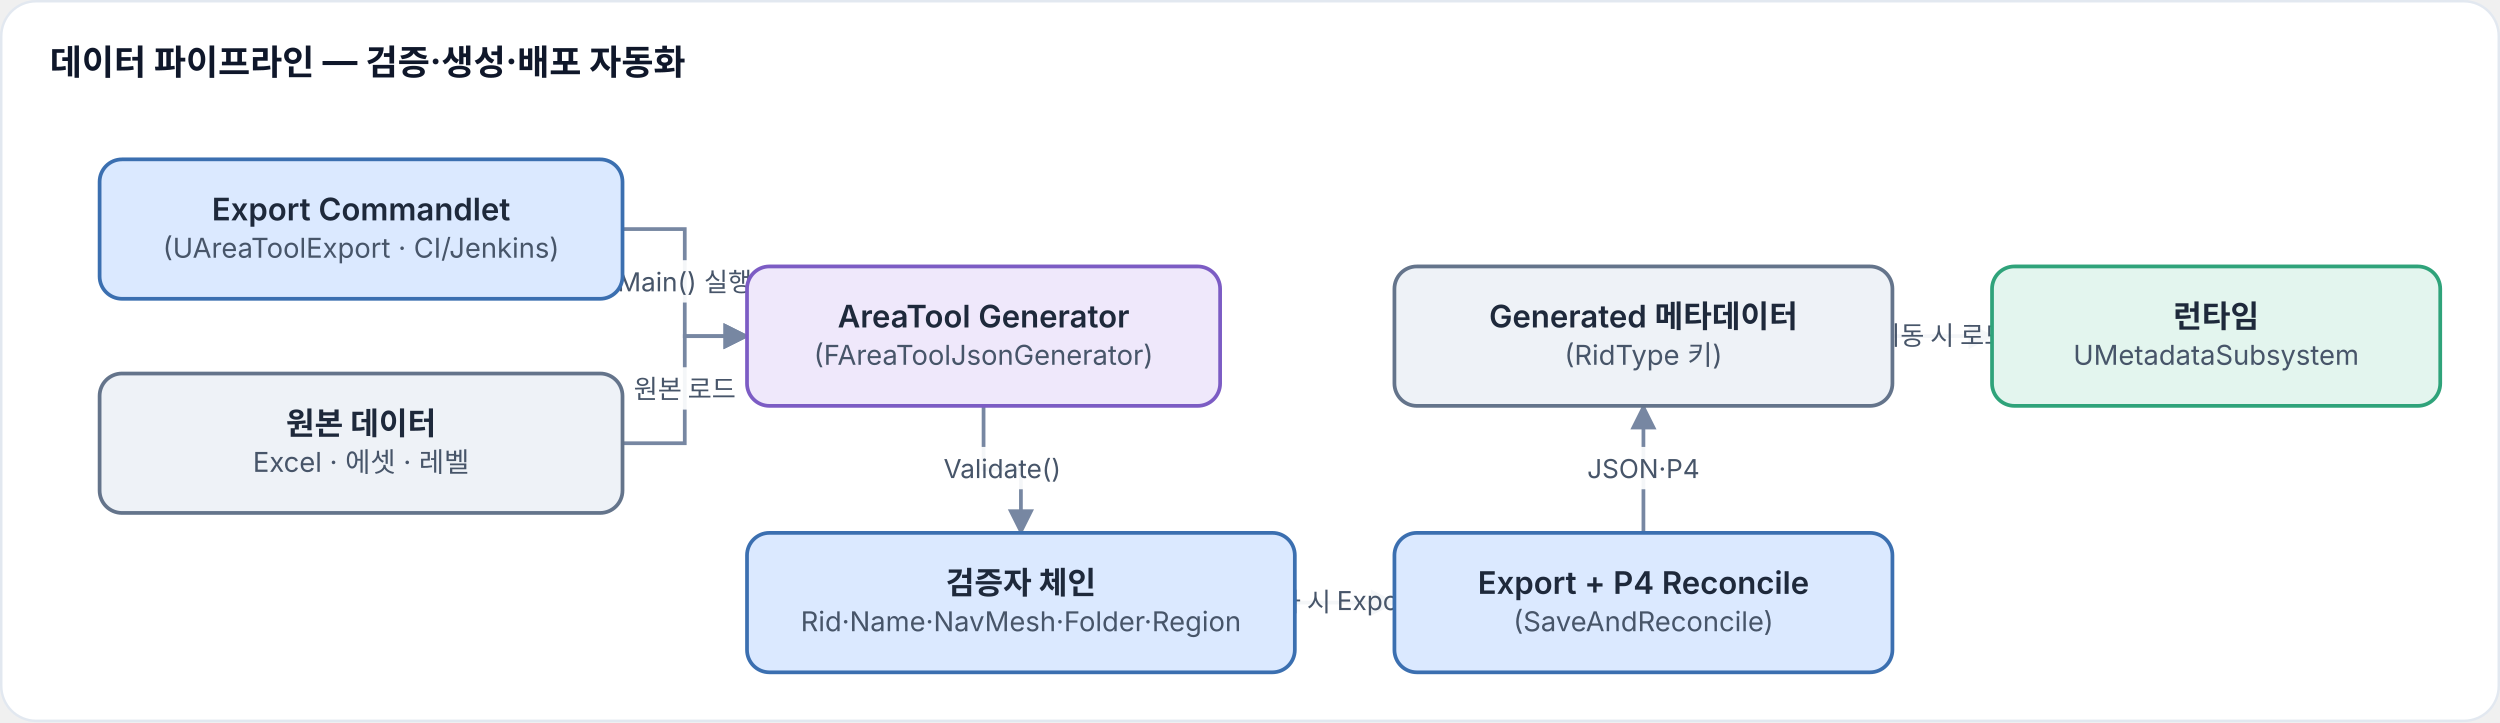
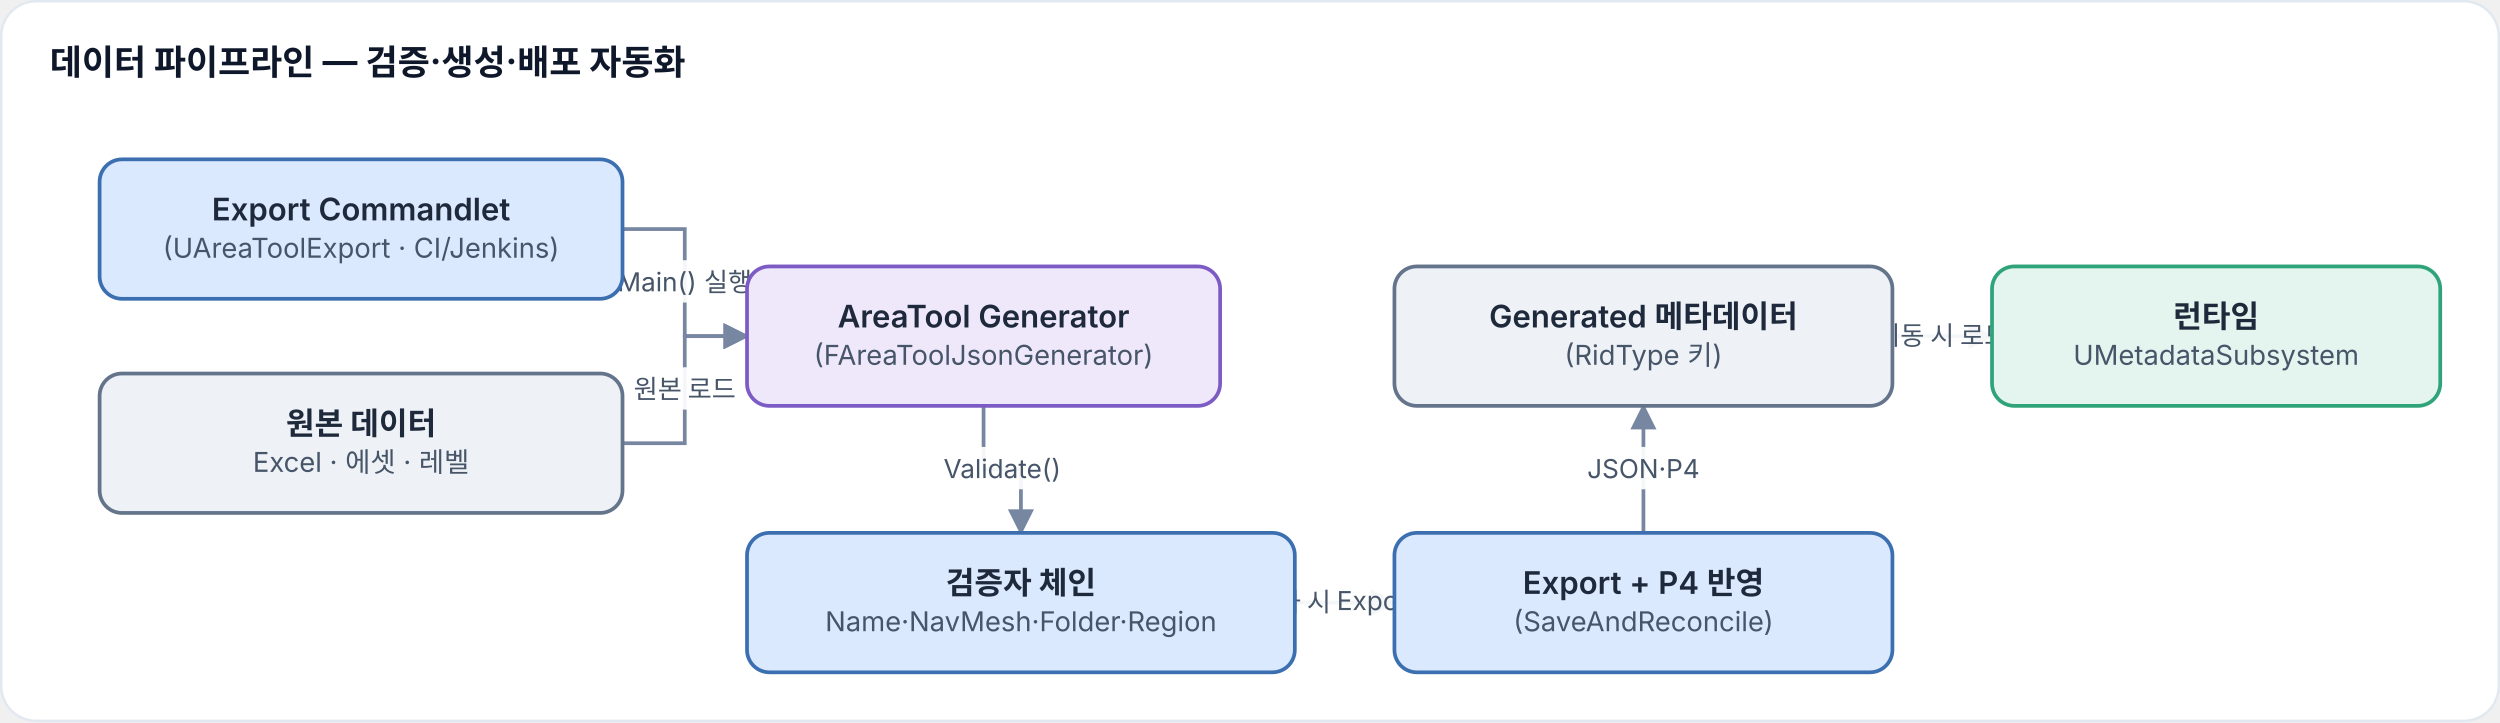
<svg xmlns="http://www.w3.org/2000/svg" viewBox="0 0 1004 290" width="1004" height="290" font-family="Inter, 'Malgun Gothic', sans-serif">
  <defs>
    <marker id="arrow" viewBox="0 0 10 10" refX="9" refY="5" markerWidth="7" markerHeight="7" orient="auto-start-reverse">
      <path d="M 0 0 L 10 5 L 0 10 z" fill="#7787a2" />
    </marker>
  </defs>
  <rect x="0.5" y="0.5" width="1003" height="289" rx="14" fill="#ffffff" stroke="#e2e8f0" />
  <text x="20" y="30" font-size="14" font-weight="700" fill="#0f172a">데이터 파이프라인 — 검증·생성·배포 자동화</text>
  <path d="M 250.0 92.0 L 275.0 92.0 L 275.0 135.0 L 300.0 135.0" fill="none" stroke="#7787a2" stroke-width="1.5" marker-end="url(#arrow)" />
  <rect x="241.3" y="104.5" width="67.4" height="17" rx="4" fill="#ffffff" opacity="0.92" />
  <text x="275.0" y="117.0" text-anchor="middle" font-size="10.5" fill="#475569">Main() 실행</text>
  <path d="M 250.0 178.0 L 275.0 178.0 L 275.0 135.0 L 300.0 135.0" fill="none" stroke="#7787a2" stroke-width="1.5" marker-end="url(#arrow)" />
  <rect x="254.5" y="147.5" width="41.0" height="17" rx="4" fill="#ffffff" opacity="0.92" />
  <text x="275.0" y="160.0" text-anchor="middle" font-size="10.5" fill="#475569">원본 로드</text>
  <path d="M 395.0 163.0 L 395.0 188.5 L 410.0 188.5 L 410.0 214.0" fill="none" stroke="#7787a2" stroke-width="1.5" marker-end="url(#arrow)" />
  <rect x="365.5" y="179.5" width="74.0" height="17" rx="4" fill="#ffffff" opacity="0.92" />
  <text x="402.5" y="192.0" text-anchor="middle" font-size="10.5" fill="#475569">Validate()</text>
  <path d="M 520.0 242.0 L 540.0 242.0 L 540.0 242.0 L 560.0 242.0" fill="none" stroke="#7787a2" stroke-width="1.5" marker-end="url(#arrow)" />
  <rect x="493.1" y="233.0" width="93.8" height="17" rx="4" fill="#ffffff" opacity="0.92" />
  <text x="540.0" y="245.5" text-anchor="middle" font-size="10.5" fill="#475569">통과 시 Export()</text>
  <path d="M 660.0 214.0 L 660.0 188.5 L 660.0 188.5 L 660.0 163.0" fill="none" stroke="#7787a2" stroke-width="1.5" marker-end="url(#arrow)" />
  <rect x="632.9" y="179.5" width="54.2" height="17" rx="4" fill="#ffffff" opacity="0.92" />
  <text x="660.0" y="192.0" text-anchor="middle" font-size="10.5" fill="#475569">JSON·P4</text>
  <path d="M 760.0 135.0 L 780.0 135.0 L 780.0 135.0 L 800.0 135.0" fill="none" stroke="#7787a2" stroke-width="1.5" marker-end="url(#arrow)" />
  <rect x="752.9" y="126.0" width="54.2" height="17" rx="4" fill="#ffffff" opacity="0.92" />
  <text x="780.0" y="138.5" text-anchor="middle" font-size="10.5" fill="#475569">기동 시 로드</text>
  <rect x="40" y="64" width="210" height="56" rx="9" ry="9" fill="#dbe9ff" stroke="#3b6fb0" stroke-width="1.5" />
  <text x="145.0" y="88.5" text-anchor="middle" font-size="12.5" font-weight="600" fill="#1e293b">Export Commandlet</text>
  <text x="145.0" y="103.5" text-anchor="middle" font-size="11" font-weight="400" fill="#475569">(UAreaToolExport · CI/Jenkins)</text>
  <rect x="40" y="150" width="210" height="56" rx="9" ry="9" fill="#eef2f7" stroke="#64748b" stroke-width="1.5" />
  <text x="145.0" y="174.5" text-anchor="middle" font-size="12.5" font-weight="600" fill="#1e293b">원본 데이터</text>
  <text x="145.0" y="189.5" text-anchor="middle" font-size="11" font-weight="400" fill="#475569">Excel · 에셋 · 레벨</text>
  <rect x="300" y="107" width="190" height="56" rx="9" ry="9" fill="#efe8fb" stroke="#7c5cc4" stroke-width="1.5" />
  <text x="395.0" y="131.5" text-anchor="middle" font-size="12.5" font-weight="600" fill="#1e293b">AreaTool Generator</text>
  <text x="395.0" y="146.5" text-anchor="middle" font-size="11" font-weight="400" fill="#475569">(FAreaToolJsonGenerator)</text>
  <rect x="300" y="214" width="220" height="56" rx="9" ry="9" fill="#dbe9ff" stroke="#3b6fb0" stroke-width="1.5" />
  <text x="410.0" y="238.5" text-anchor="middle" font-size="12.5" font-weight="600" fill="#1e293b">검증자 체인</text>
-   <text x="410.0" y="253.5" text-anchor="middle" font-size="11" font-weight="400" fill="#475569">Rid·Name·NavMesh·Folder·Region</text>
+   <text x="410.0" y="253.5" text-anchor="middle" font-size="11" font-weight="400" fill="#475569">Name·NavMesh·Folder·Region</text>
  <rect x="560" y="214" width="200" height="56" rx="9" ry="9" fill="#dbe9ff" stroke="#3b6fb0" stroke-width="1.5" />
-   <text x="660.0" y="238.5" text-anchor="middle" font-size="12.5" font-weight="600" fill="#1e293b">Export + P4 Reconcile</text>
+   <text x="660.0" y="238.5" text-anchor="middle" font-size="12.5" font-weight="600" fill="#1e293b">Export + P4 반영</text>
  <text x="660.0" y="253.5" text-anchor="middle" font-size="11" font-weight="400" fill="#475569">(SaveAndReconcile)</text>
  <rect x="560" y="107" width="200" height="56" rx="9" ry="9" fill="#eef2f7" stroke="#64748b" stroke-width="1.5" />
  <text x="660.0" y="131.5" text-anchor="middle" font-size="12.5" font-weight="600" fill="#1e293b">Generated 메타데이터</text>
  <text x="660.0" y="146.5" text-anchor="middle" font-size="11" font-weight="400" fill="#475569">(RidType 키)</text>
  <rect x="800" y="107" width="180" height="56" rx="9" ry="9" fill="#e3f5ee" stroke="#2fa37a" stroke-width="1.5" />
  <text x="890.0" y="131.5" text-anchor="middle" font-size="12.5" font-weight="600" fill="#1e293b">런타임</text>
  <text x="890.0" y="146.5" text-anchor="middle" font-size="11" font-weight="400" fill="#475569">UMetadataSubsystem</text>
</svg>
